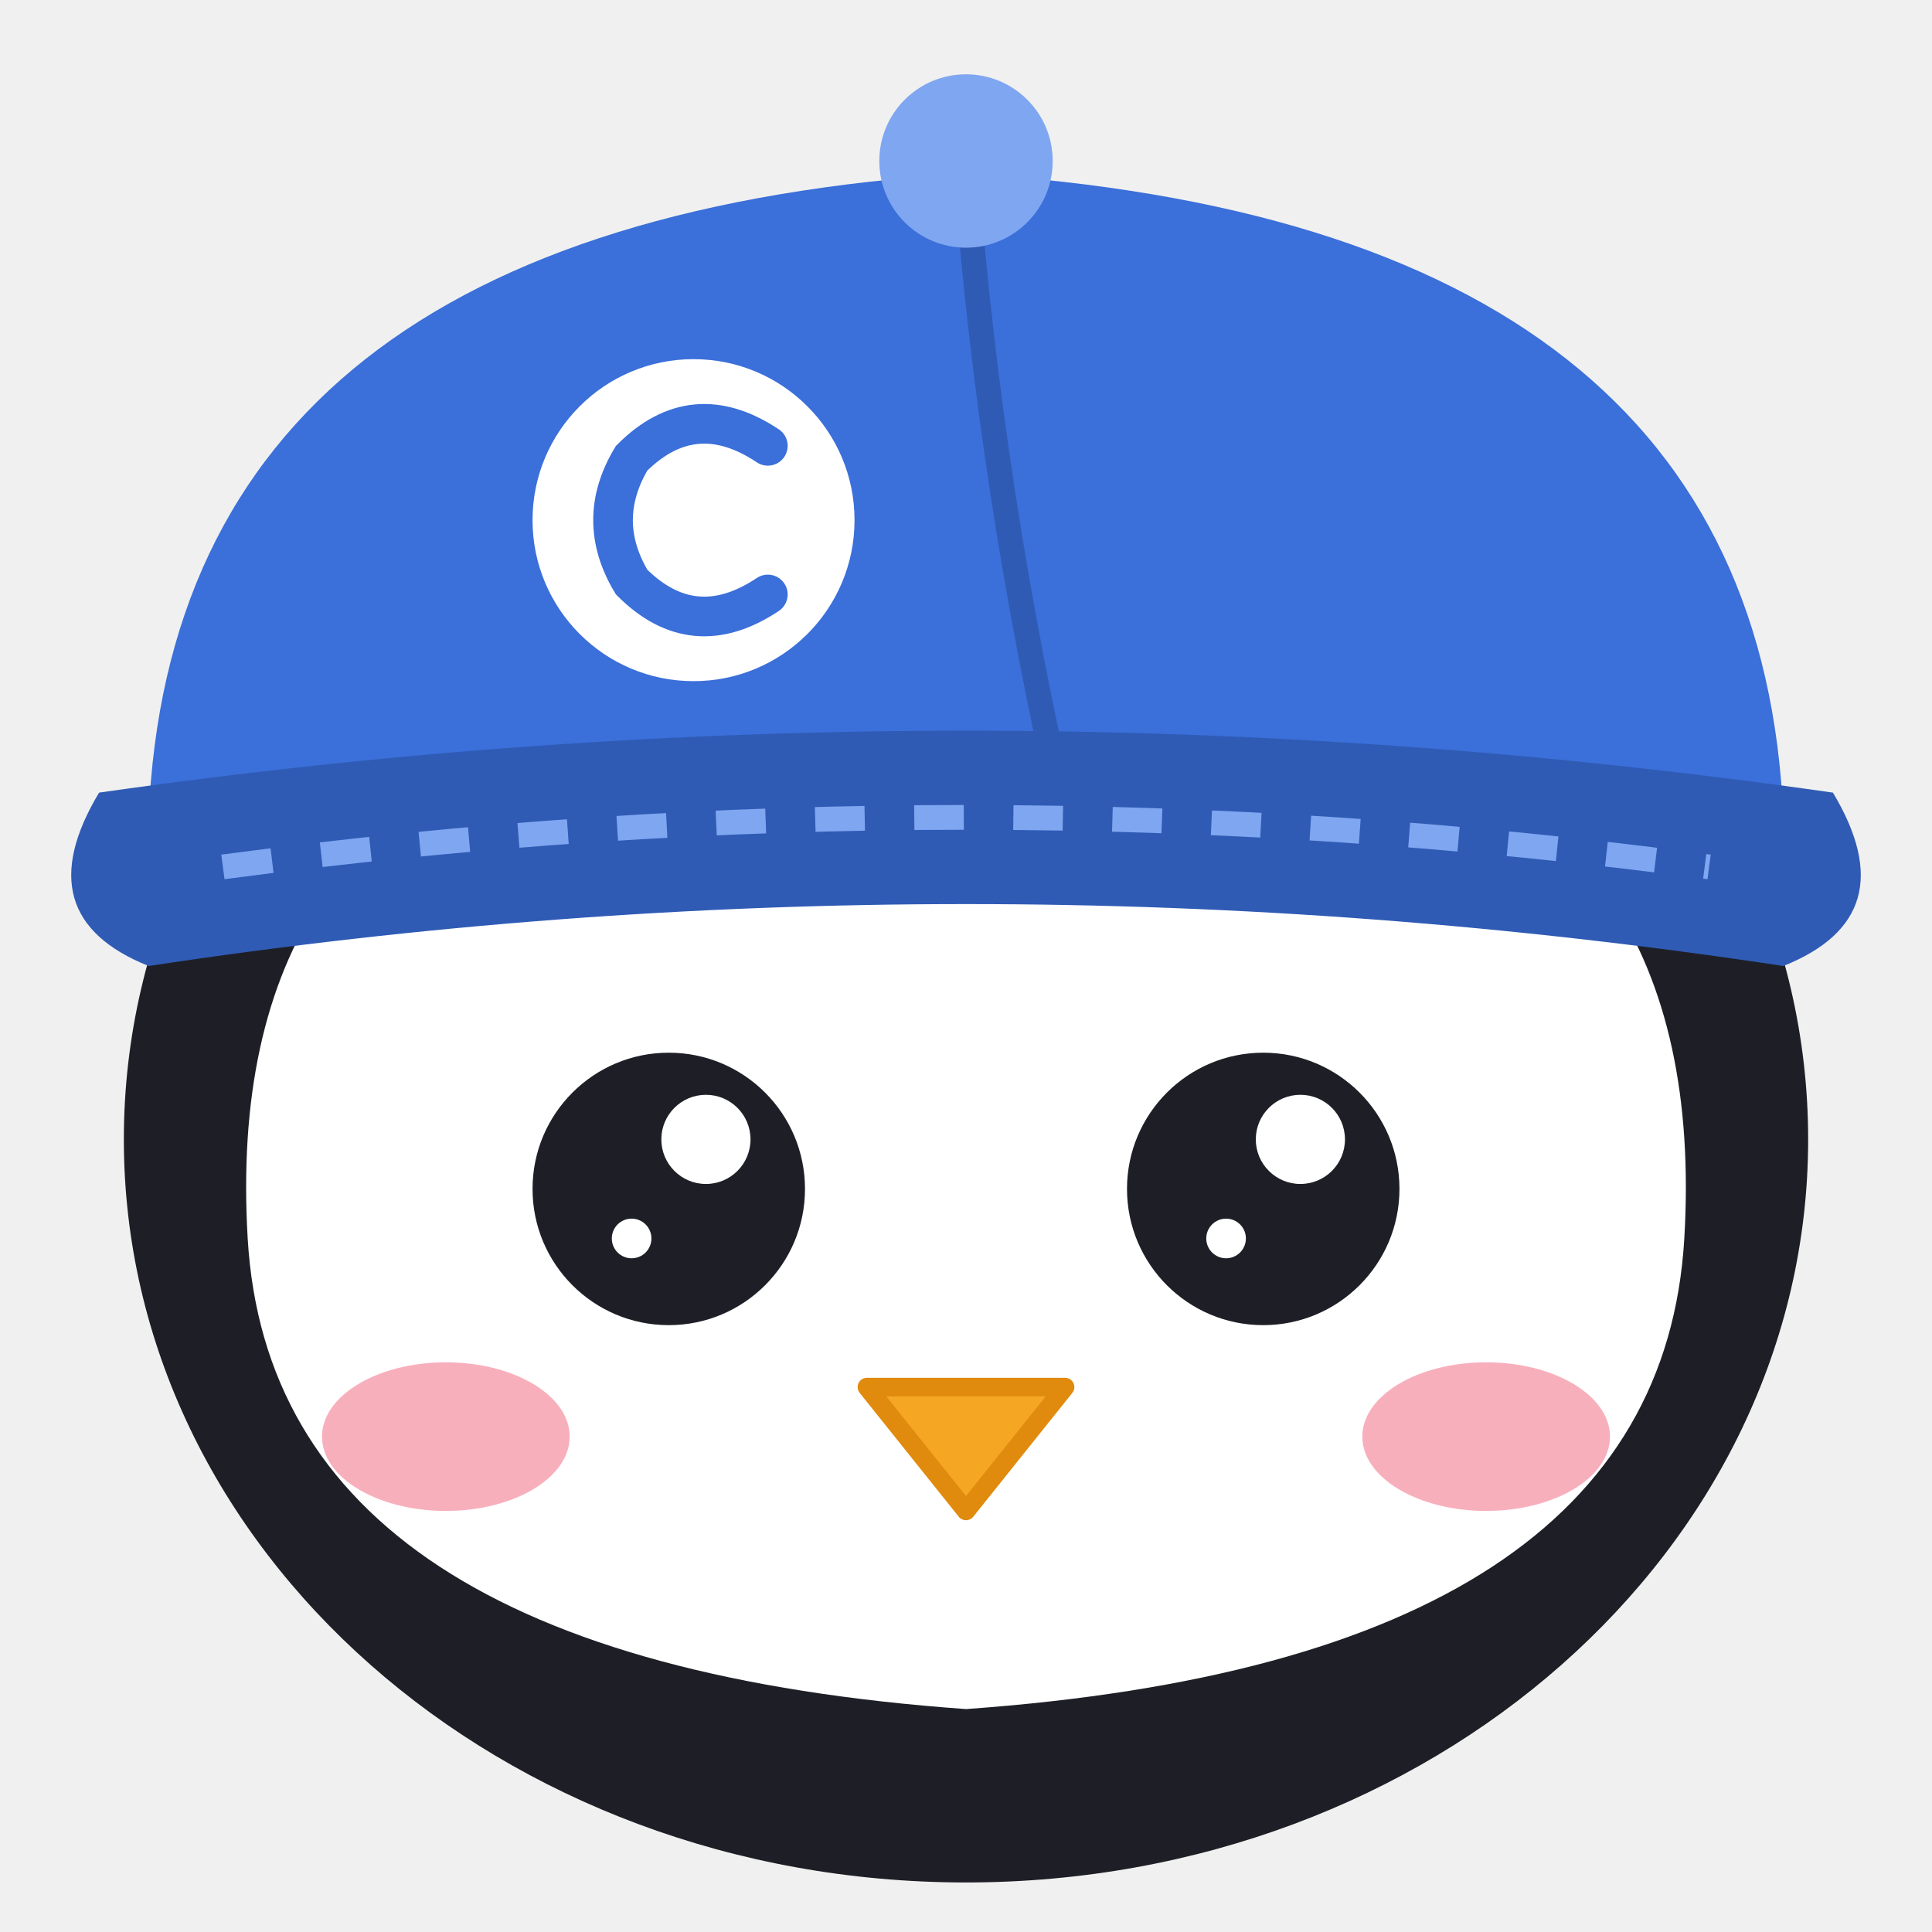
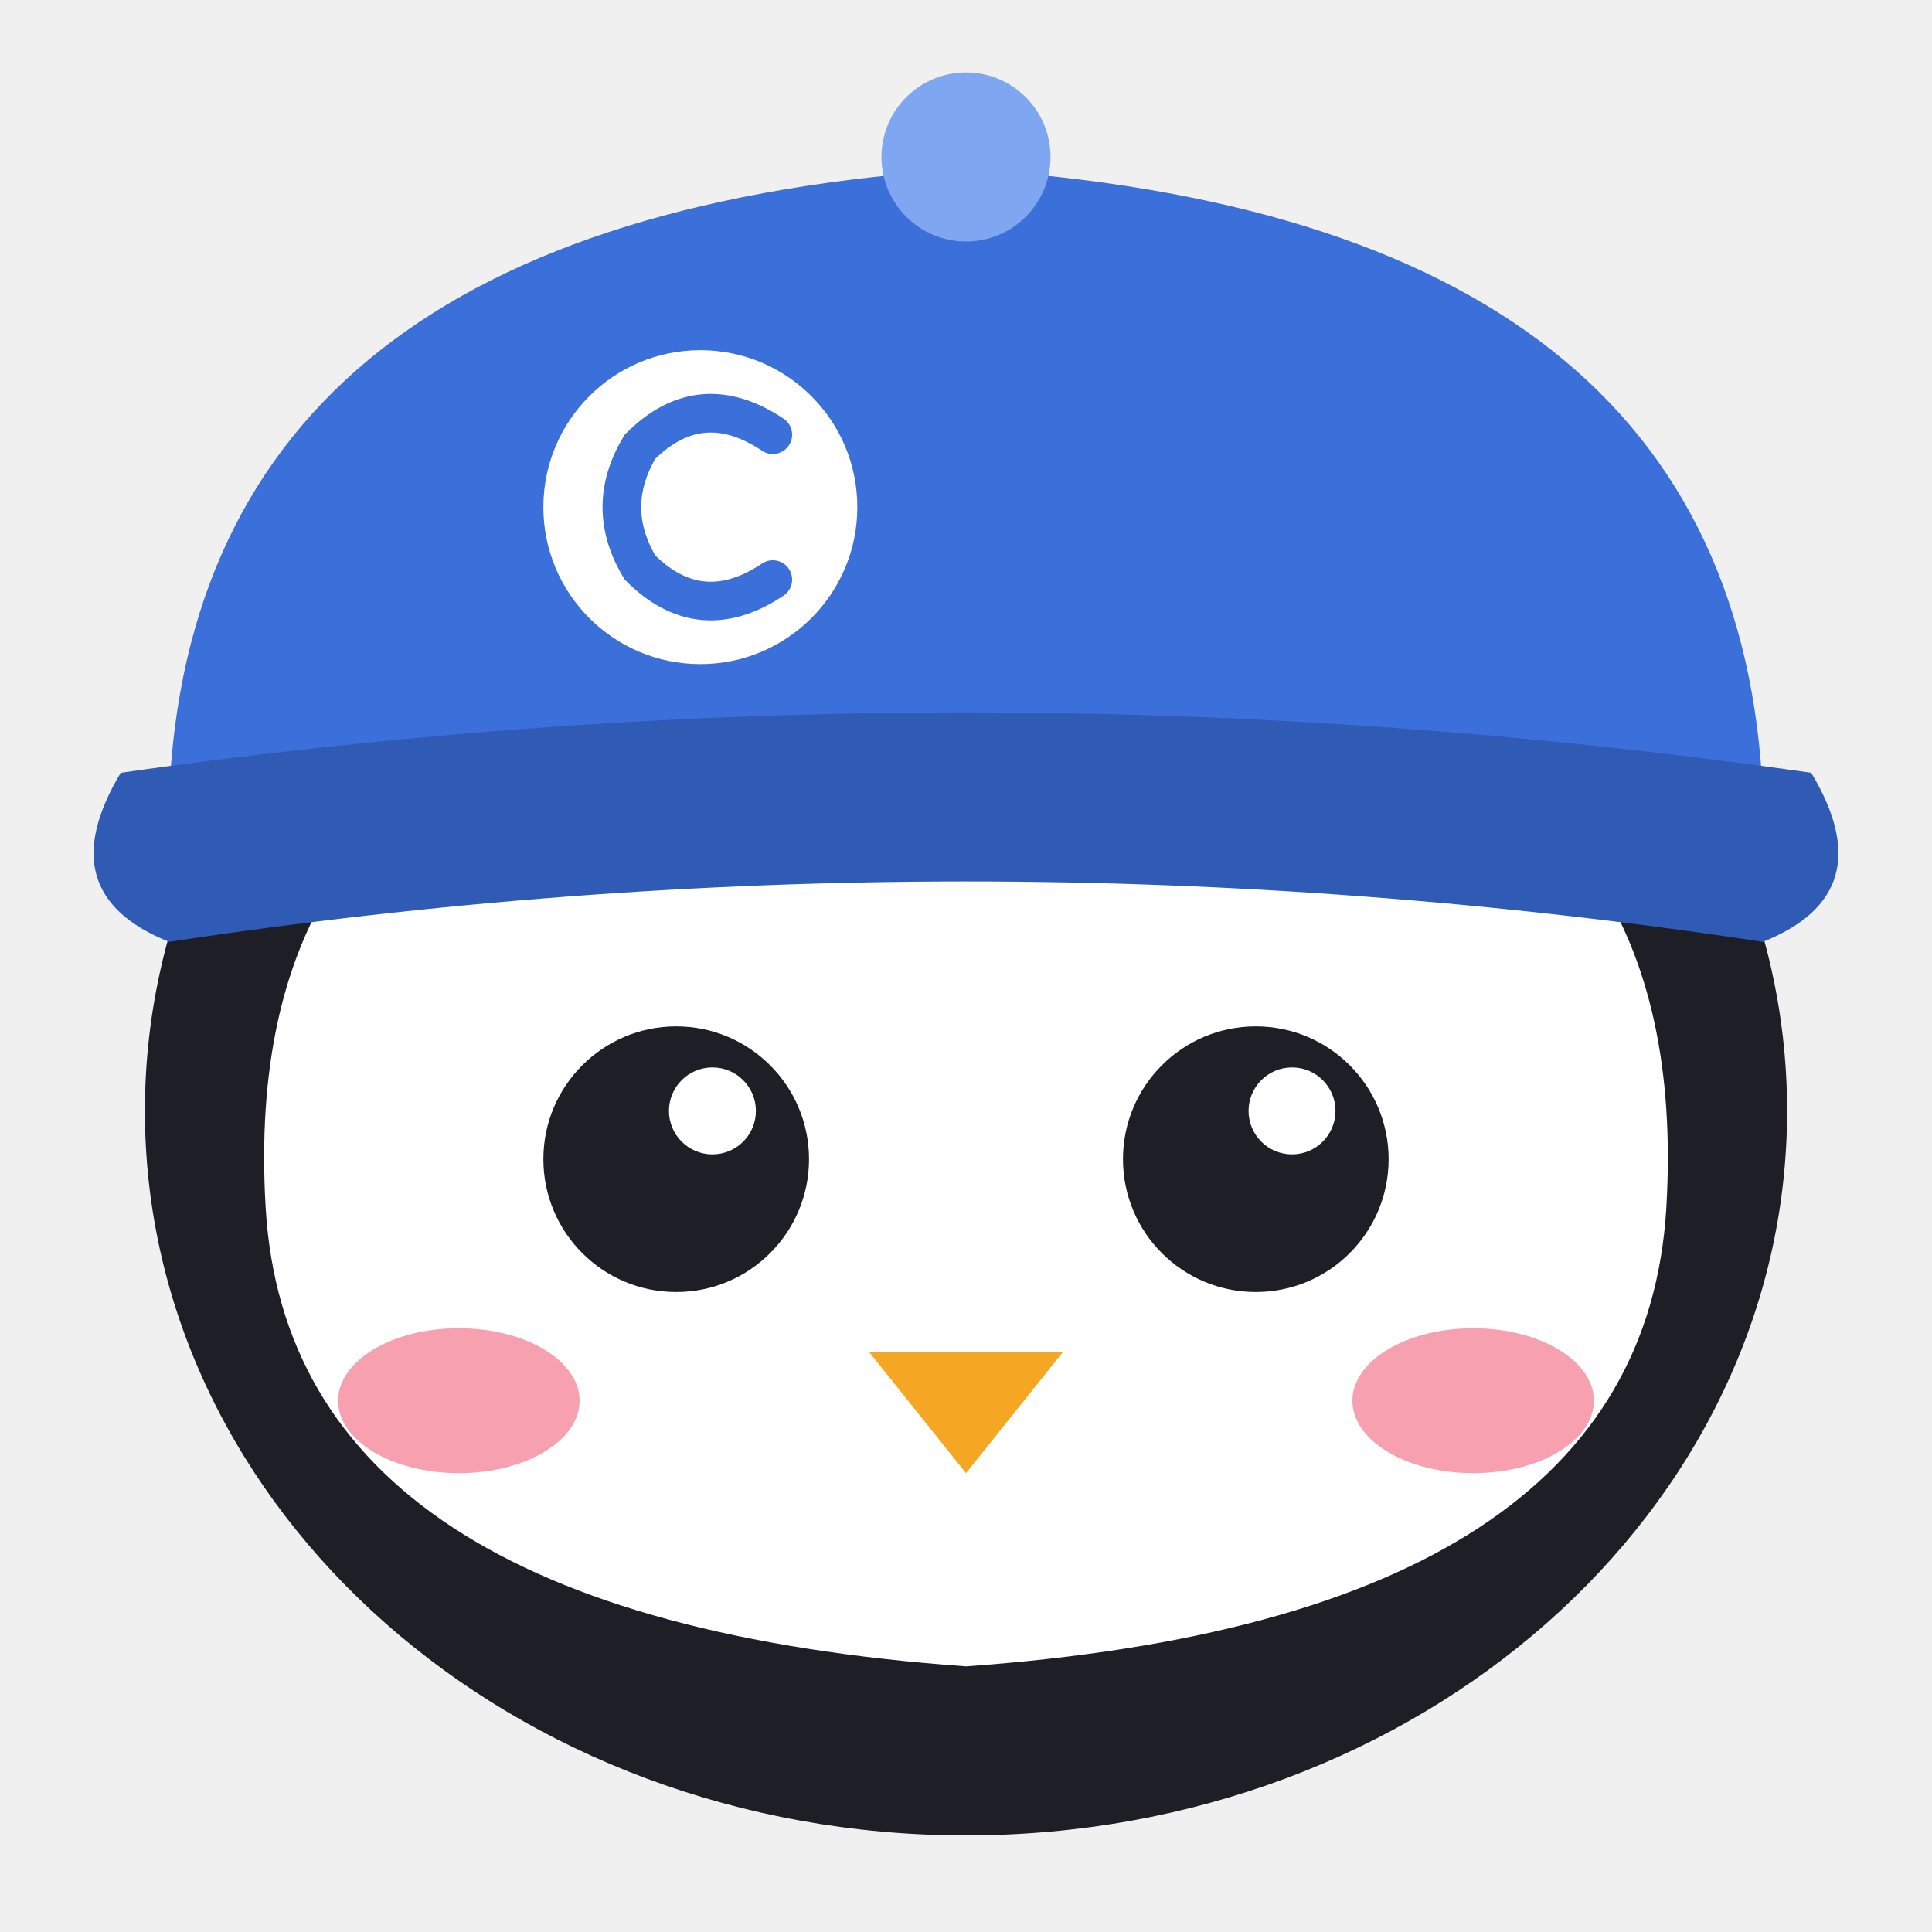
- <svg xmlns="http://www.w3.org/2000/svg" viewBox="32 16 156 156">
+ <svg xmlns="http://www.w3.org/2000/svg" viewBox="30 16 160 160">
  <ellipse cx="110" cy="108" rx="68" ry="60" fill="#1E1F26" />
  <path d="M110 82 Q122 70 140 74 Q170 82 168 116 Q166 150 110 154 Q54 150 52 116 Q50 82 80 74 Q98 70 110 82 Z" fill="#FFFFFF" />
-   <circle cx="86" cy="112" r="11" fill="#1E1F26" />
-   <circle cx="89" cy="108" r="3.6" fill="#fff" />
-   <circle cx="83" cy="116" r="1.6" fill="#fff" />
-   <circle cx="134" cy="112" r="11" fill="#1E1F26" />
-   <circle cx="137" cy="108" r="3.6" fill="#fff" />
-   <circle cx="131" cy="116" r="1.6" fill="#fff" />
-   <ellipse cx="68" cy="132" rx="10" ry="6" fill="#F7A1B0" opacity=".85" />
-   <ellipse cx="152" cy="132" rx="10" ry="6" fill="#F7A1B0" opacity=".85" />
-   <path d="M102 128 L118 128 L110 138 Z" fill="#F5A623" stroke="#E08A0E" stroke-width="1.5" stroke-linejoin="round" />
+   <g>
+     <g>
+       <circle cx="86" cy="112" r="11" fill="#1E1F26" />
+       <circle cx="89" cy="108" r="3.6" fill="#fff" />
+     </g>
+     <g>
+       <circle cx="134" cy="112" r="11" fill="#1E1F26" />
+       <circle cx="137" cy="108" r="3.6" fill="#fff" />
+     </g>
+   </g>
+   <ellipse cx="68" cy="132" rx="10" ry="6" fill="#F7A1B0" />
+   <ellipse cx="152" cy="132" rx="10" ry="6" fill="#F7A1B0" />
+   <path d="M102 128 L118 128 L110 138 Z" fill="#F5A623" />
  <path d="M44 82 Q46 34 110 30 Q174 34 176 82 Z" fill="#3B6FD9" />
-   <path d="M110 30 Q112 56 118 82" stroke="#2F5BB5" stroke-width="2" fill="none" />
  <path d="M40 80 Q110 70 180 80 Q186 90 176 94 Q110 84 44 94 Q34 90 40 80 Z" fill="#2F5BB5" />
-   <path d="M50 86 Q110 78 170 86" stroke="#7FA6F0" stroke-width="2" stroke-dasharray="4 4" fill="none" />
  <circle cx="110" cy="29" r="7" fill="#7FA6F0" />
  <circle cx="88" cy="58" r="13" fill="#FFFFFF" />
  <path d="M94 52 Q88 48 83 53 Q80 58 83 63 Q88 68 94 64" stroke="#3B6FD9" stroke-width="3.2" fill="none" stroke-linecap="round" />
</svg>
